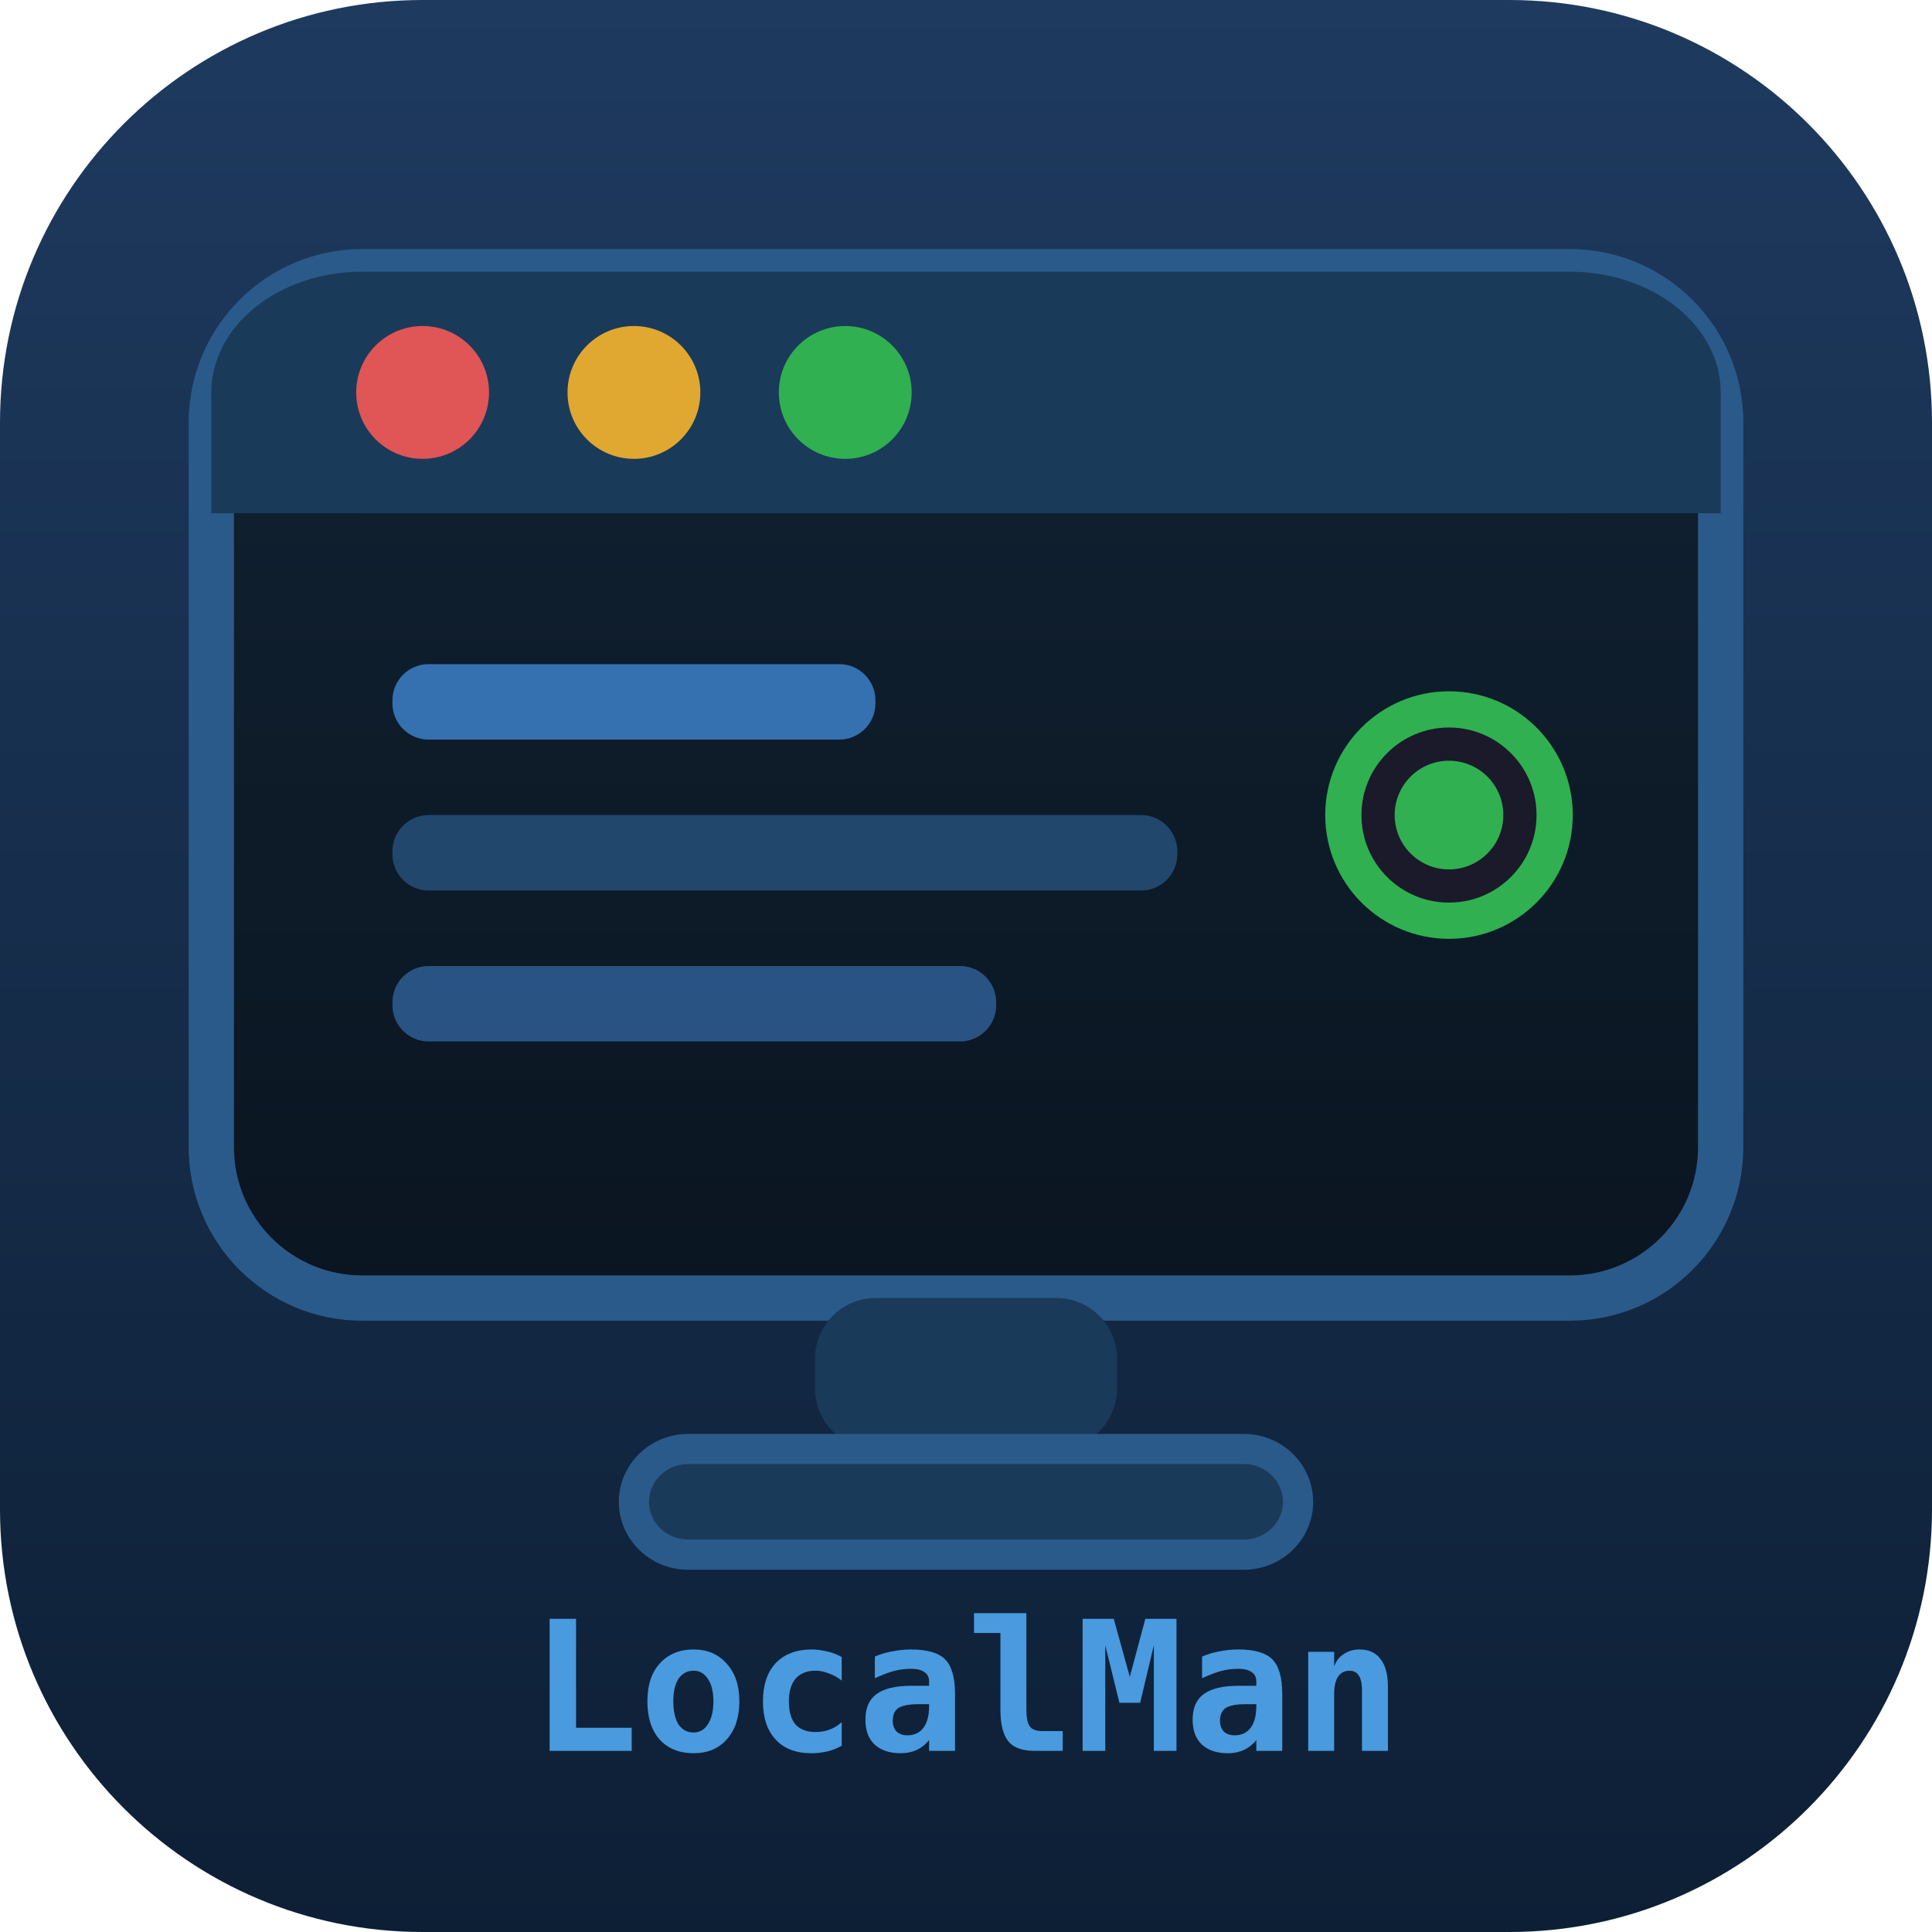
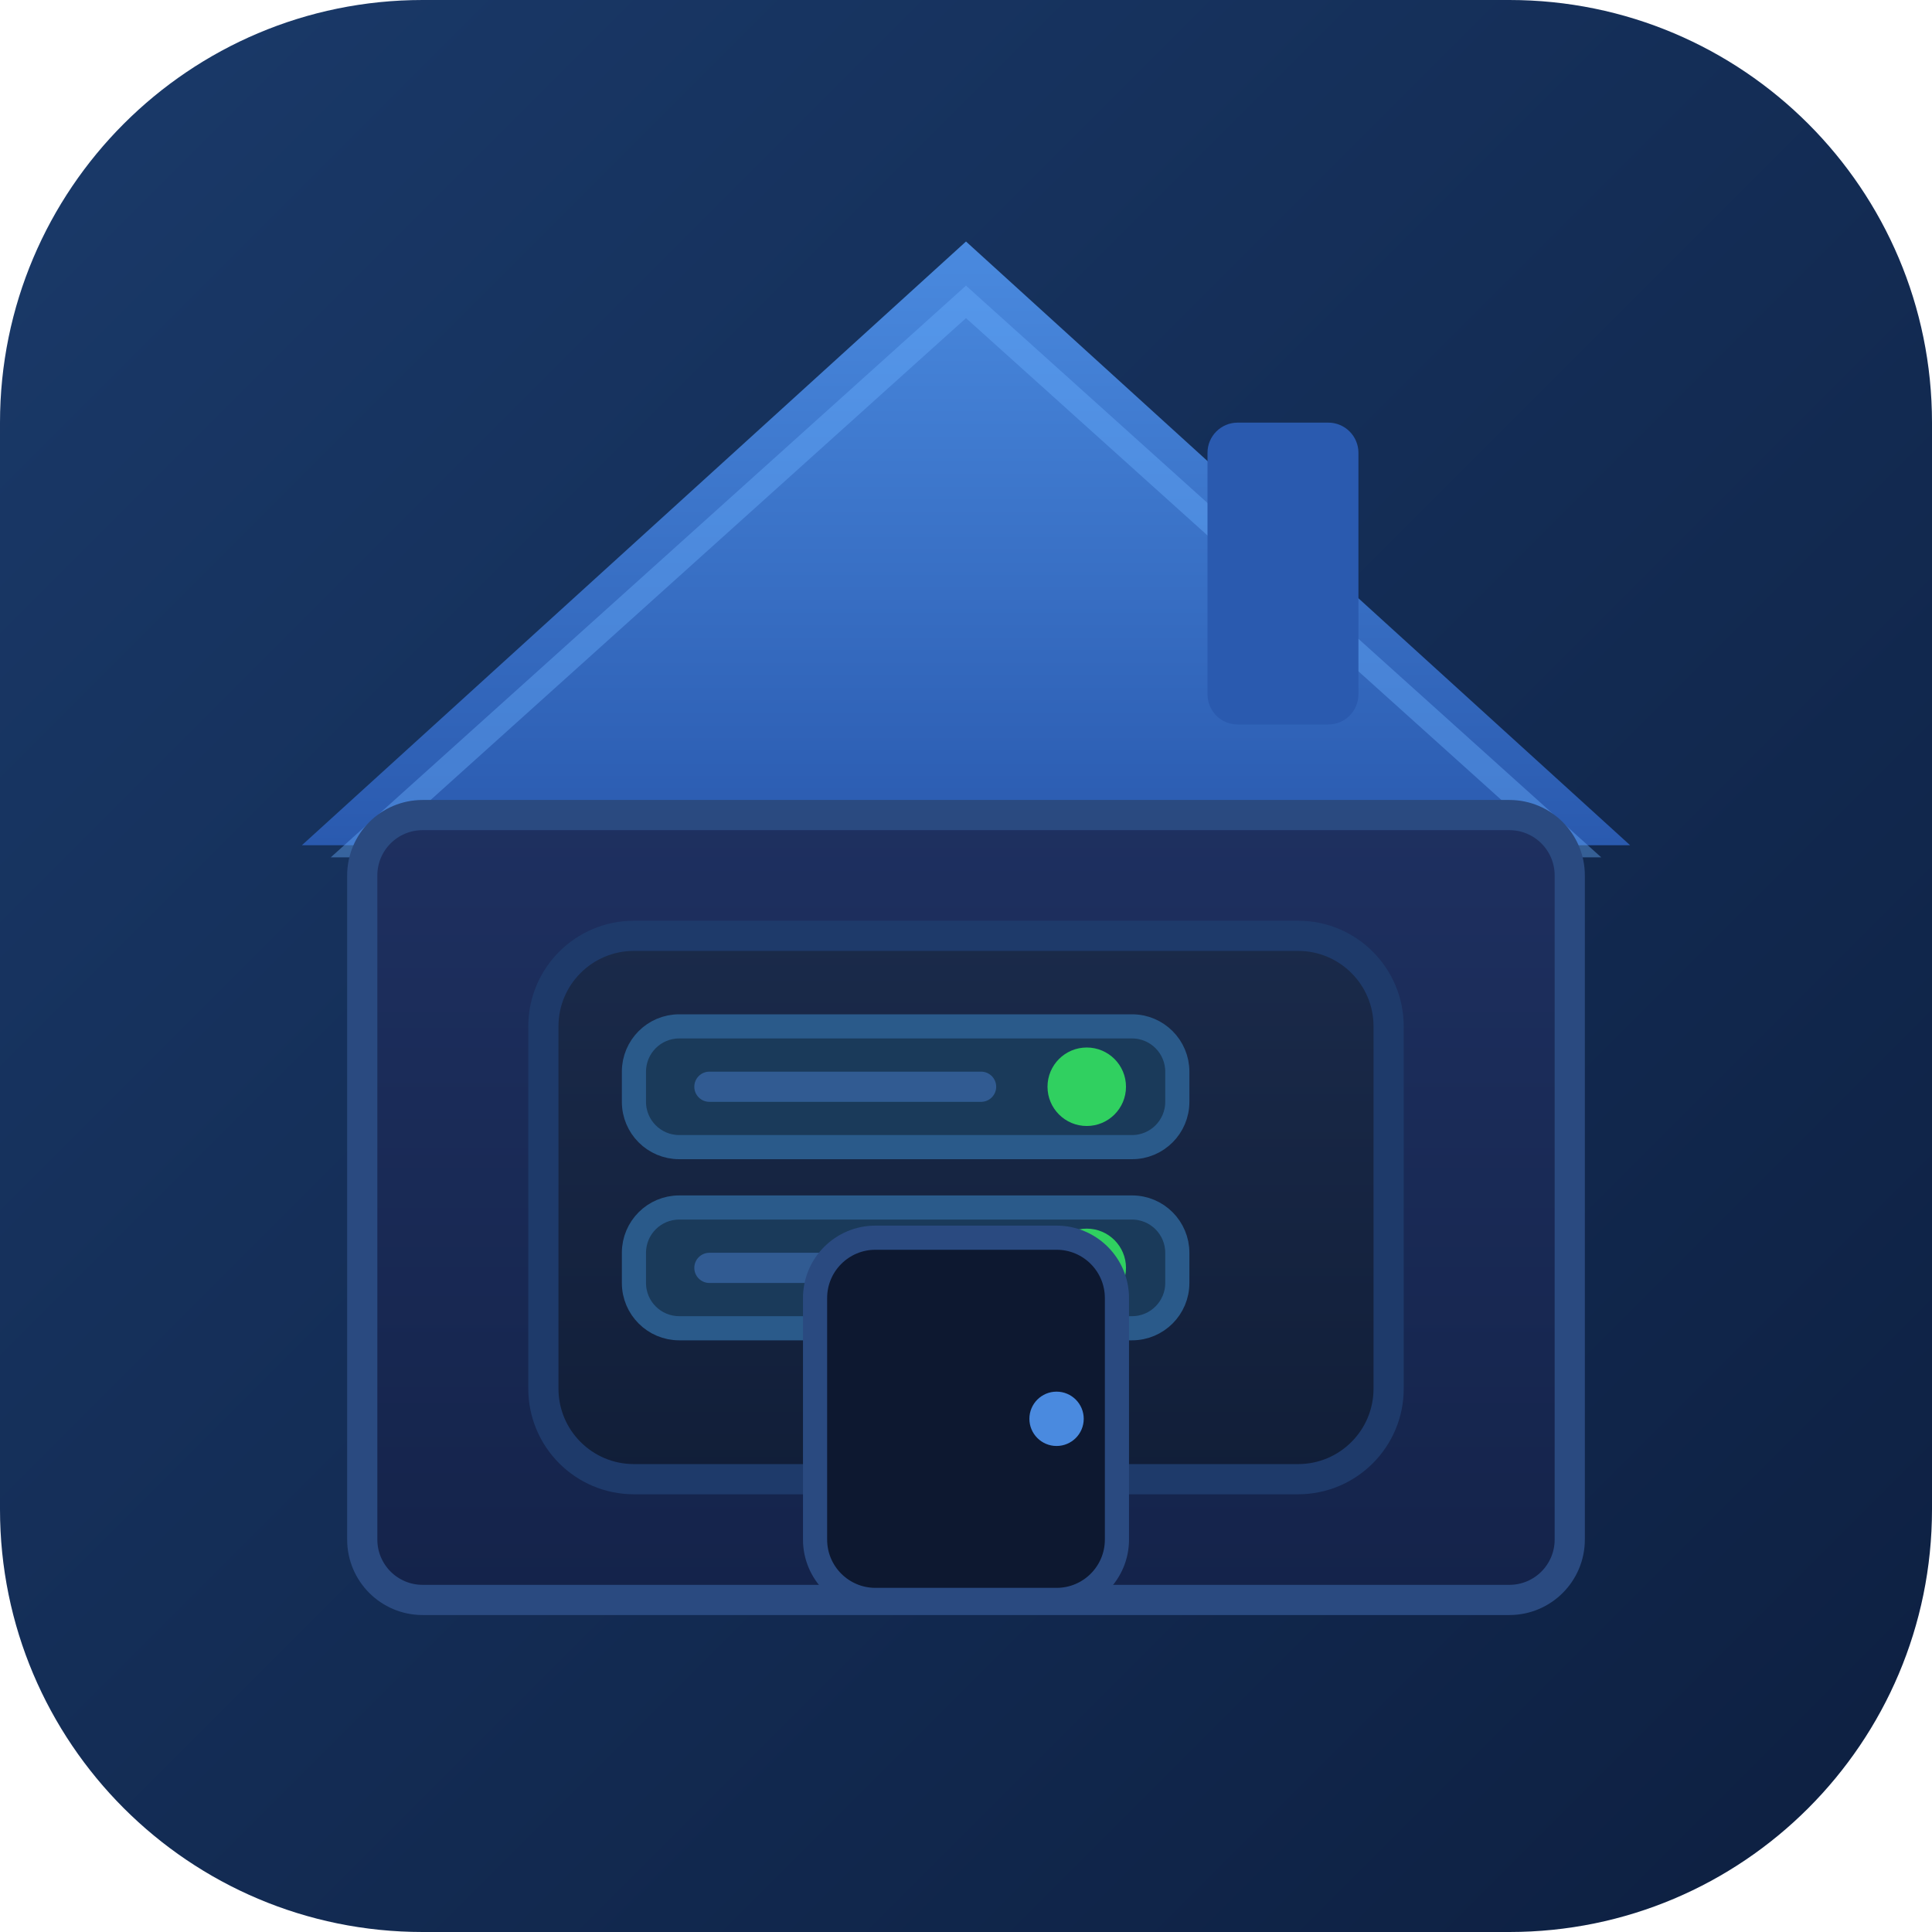
<svg xmlns="http://www.w3.org/2000/svg" viewBox="0 0 64 64" width="64" height="64">
  <defs>
-     <linearGradient id="bg" x1="0" y1="0" x2="0" y2="1">
-       <stop offset="0%" stop-color="#1e3a5f" />
-       <stop offset="100%" stop-color="#0d1f35" />
+     <linearGradient id="bg" x1="0" y1="0" x2="1" y2="1">
+       <stop offset="0%" stop-color="#1a3a6a" />
+       <stop offset="100%" stop-color="#0d1f40" />
    </linearGradient>
-     <linearGradient id="screen" x1="0" y1="0" x2="0" y2="1">
-       <stop offset="0%" stop-color="#112233" />
-       <stop offset="100%" stop-color="#0a1520" />
+     <linearGradient id="roof" x1="0" y1="0" x2="0" y2="1">
+       <stop offset="0%" stop-color="#4a8adf" />
+       <stop offset="100%" stop-color="#2a5aaf" />
+     </linearGradient>
+     <linearGradient id="wall" x1="0" y1="0" x2="0" y2="1">
+       <stop offset="0%" stop-color="#1e3060" />
+       <stop offset="100%" stop-color="#14234a" />
+     </linearGradient>
+     <linearGradient id="server" x1="0" y1="0" x2="0" y2="1">
+       <stop offset="0%" stop-color="#1a2a4a" />
+       <stop offset="100%" stop-color="#111e38" />
    </linearGradient>
  </defs>
  <rect width="64" height="64" rx="14" fill="url(#bg)" />
-   <rect x="7" y="9" width="50" height="34" rx="5" fill="url(#screen)" stroke="#2a5a8a" stroke-width="1.5" />
-   <rect x="7" y="9" width="50" height="8" rx="5" fill="#1a3a5a" />
-   <rect x="7" y="13" width="50" height="4" fill="#1a3a5a" />
-   <circle cx="14" cy="13" r="2.2" fill="#e05555" />
-   <circle cx="21" cy="13" r="2.2" fill="#e0a830" />
-   <circle cx="28" cy="13" r="2.2" fill="#30b050" />
-   <rect x="13" y="22" width="16" height="2.5" rx="1.2" fill="#3a7abf" opacity="0.9" />
-   <rect x="13" y="27" width="26" height="2.5" rx="1.2" fill="#2a5a8a" opacity="0.7" />
-   <rect x="13" y="32" width="20" height="2.5" rx="1.2" fill="#3a7abf" opacity="0.6" />
-   <circle cx="48" cy="27" r="3.5" fill="#1a1a2a" stroke="#30b050" stroke-width="1.2" />
-   <circle cx="48" cy="27" r="1.8" fill="#30b050" />
-   <rect x="27" y="43" width="10" height="5" rx="2" fill="#1a3a5a" />
-   <rect x="21" y="48" width="22" height="3.5" rx="1.8" fill="#1a3a5a" stroke="#2a5a8a" stroke-width="1" />
-   <text x="32" y="58" font-family="monospace" font-size="6" fill="#4a9adf" text-anchor="middle" font-weight="bold">LocalMan</text>
+   <polygon points="32,8 54,28 10,28" fill="url(#roof)" />
+   <polygon points="32,10 52,28 12,28" fill="none" stroke="#6aaeff" stroke-width="0.8" opacity="0.4" />
+   <rect x="40" y="14" width="5" height="10" rx="1" fill="#2a5aaf" />
+   <rect x="12" y="27" width="40" height="26" rx="2" fill="url(#wall)" stroke="#2a4a80" stroke-width="1" />
+   <rect x="18" y="31" width="28" height="18" rx="3" fill="url(#server)" stroke="#1e3a6a" stroke-width="1" />
+   <rect x="21" y="34" width="18" height="4" rx="1.5" fill="#1a3a5a" stroke="#2a5a8a" stroke-width="0.8" />
+   <rect x="23" y="35.5" width="10" height="1" rx="0.5" fill="#3a6aaa" opacity="0.7" />
+   <circle cx="36" cy="36" r="1.3" fill="#30d060" />
+   <rect x="21" y="40" width="18" height="4" rx="1.5" fill="#1a3a5a" stroke="#2a5a8a" stroke-width="0.8" />
+   <rect x="23" y="41.5" width="8" height="1" rx="0.5" fill="#3a6aaa" opacity="0.7" />
+   <circle cx="36" cy="42" r="1.3" fill="#30d060" />
+   <rect x="27" y="41" width="10" height="12" rx="2" fill="#0d1830" stroke="#2a4a80" stroke-width="0.8" />
+   <circle cx="35" cy="47" r="0.9" fill="#4a8adf" />
</svg>
